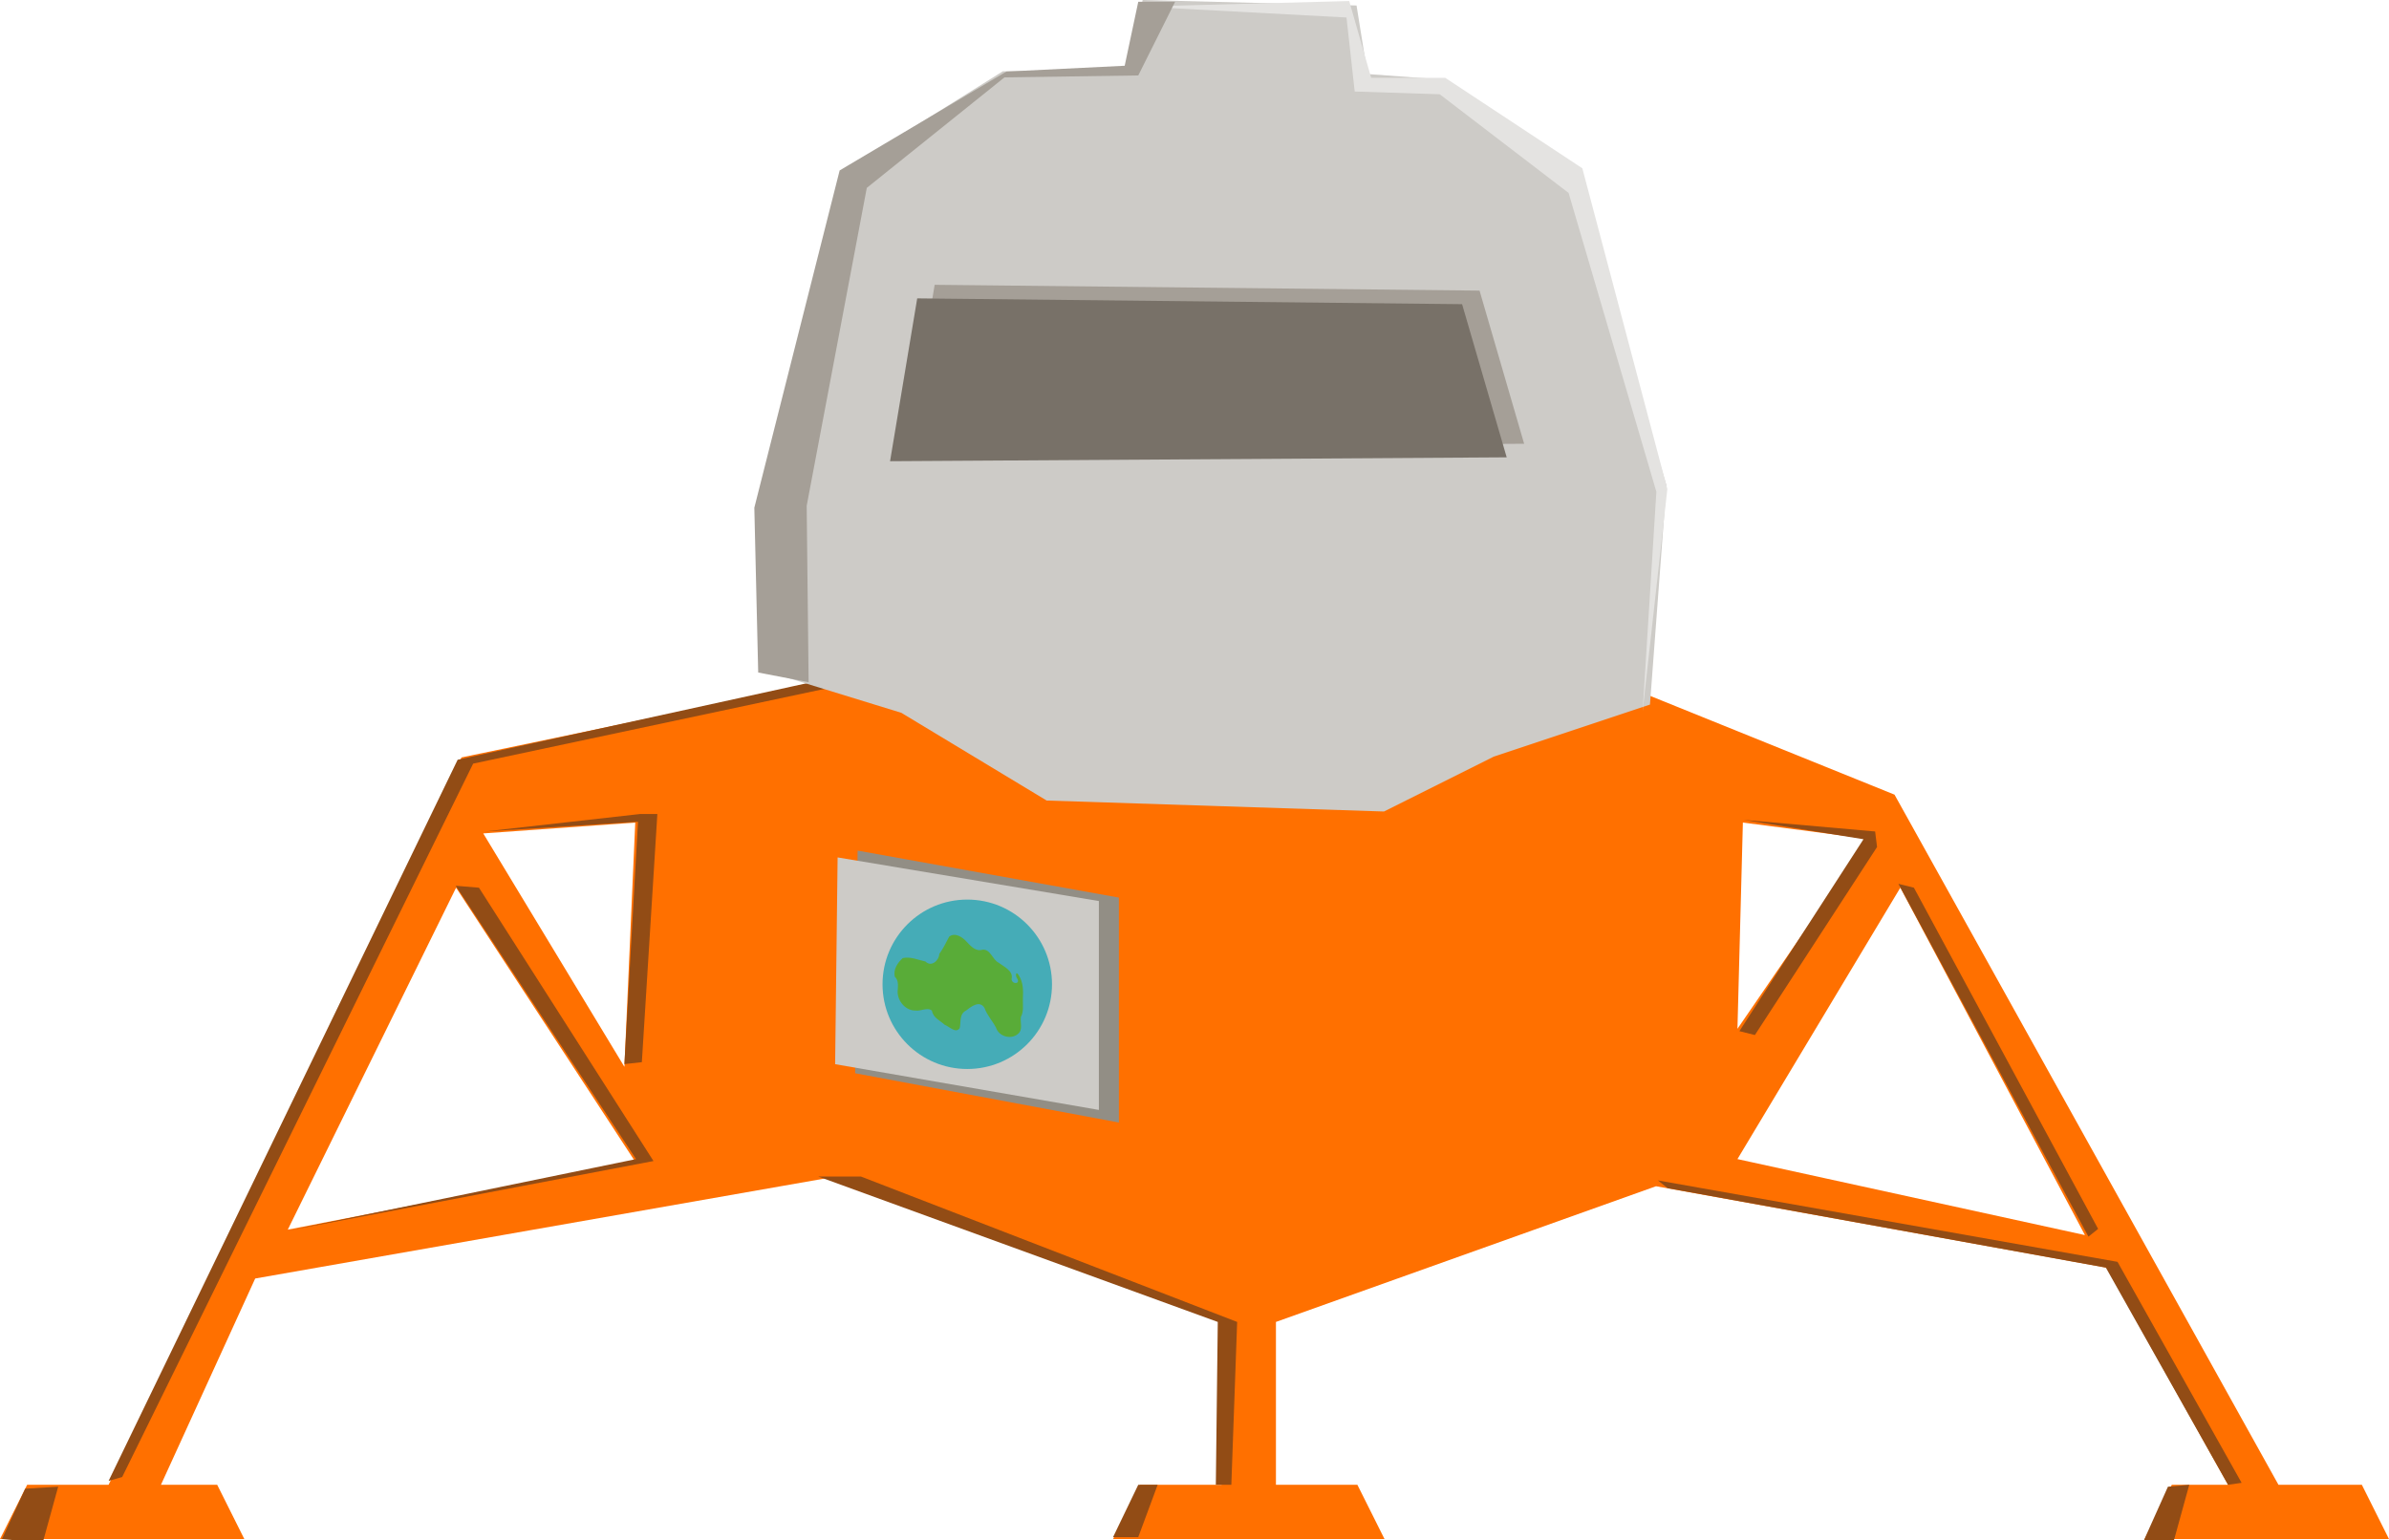
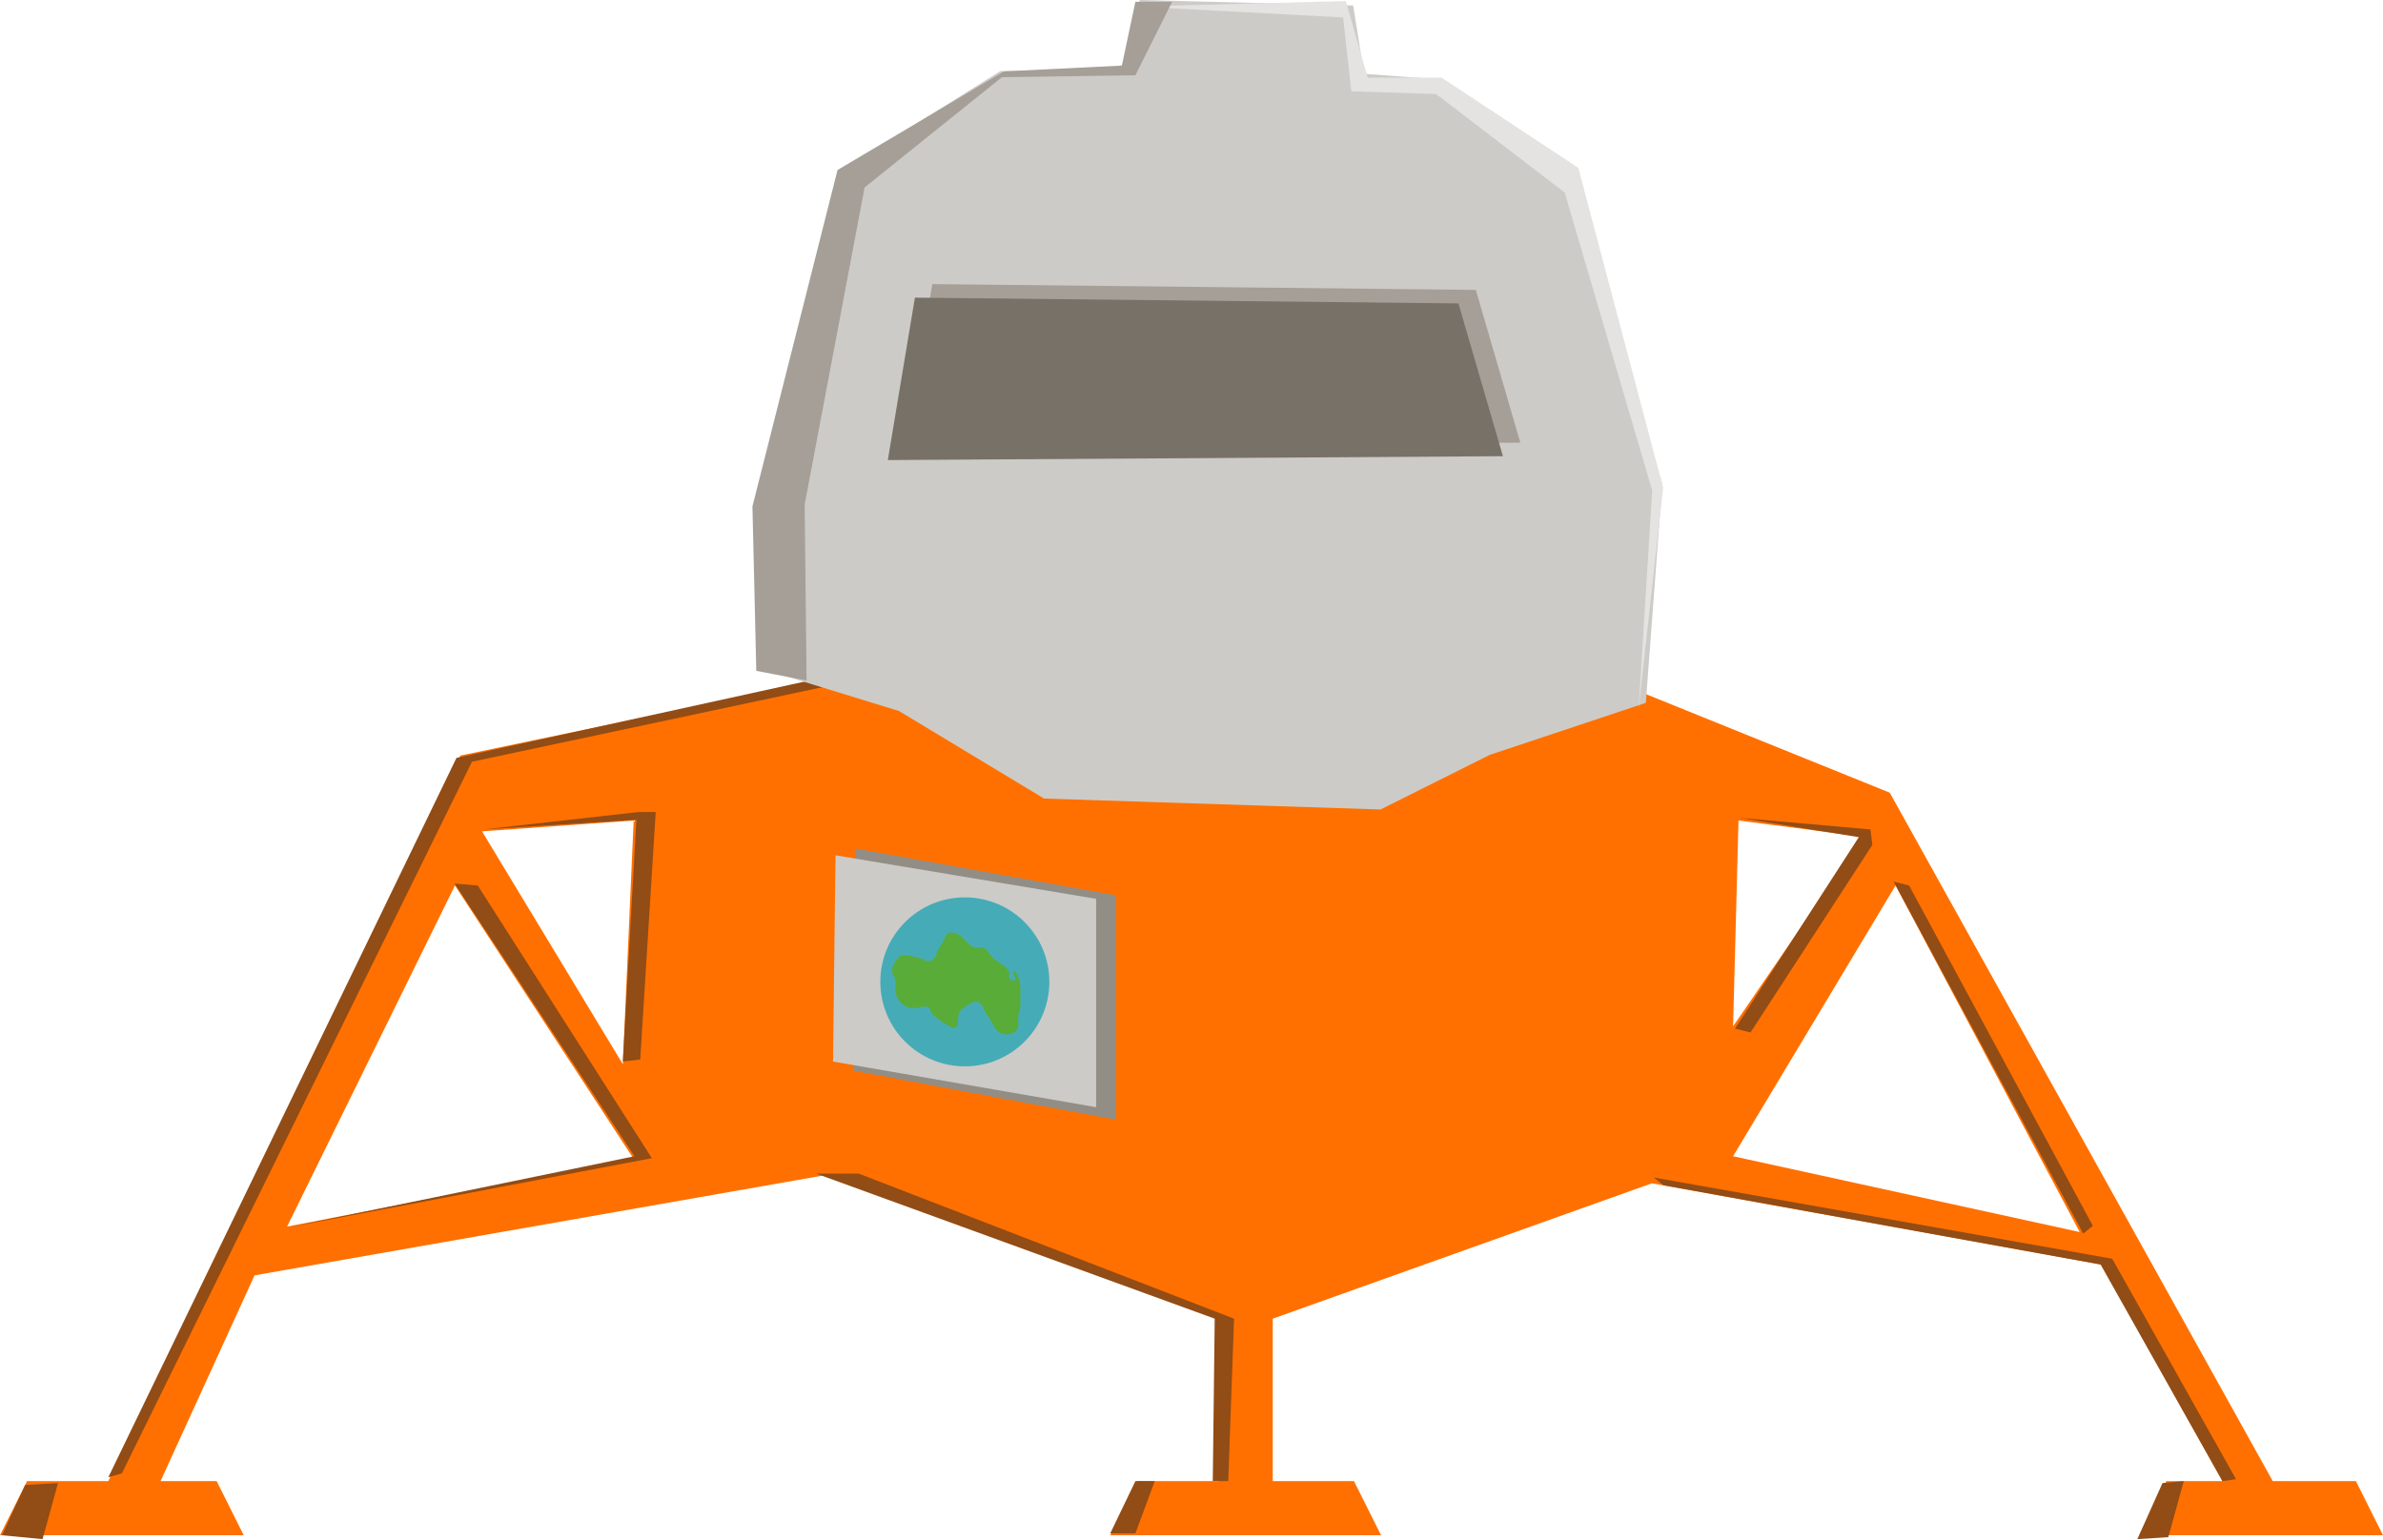
- <svg xmlns="http://www.w3.org/2000/svg" width="124.178mm" height="80.021mm" viewBox="0 0 440 283.541" id="svg2" version="1.1">
-   <defs id="defs4" />
-   <g id="layer1" transform="translate(-150,-378.8207)">
-     <g id="g5056">
-       <path id="path3349" d="M 301.428,504.506 235,518.361 l -65,134 -15,0 -5,10 45,0 -5,-10 -10.357,0 17.357,-38 L 302.424,595.846 375,622.361 l 0,30 -15,0 -5,10 50,0 -5,-10 -15,0 0,-30 70,-25 83,15 22.357,40 -10.357,0 -5,10 45,0 -5,-10 -15.357,0 -70.715,-127.143 -50.355,-20.357 -47.857,6.787 -47.143,-0.715 z M 267,530.361 l -2,45 -26,-43 z m 204,0 23,3 -24,35 z m -237,12 33.041,50.557 L 203,605.361 Z m 266,0 34,64 -64,-14 z" style="fill:#ff7000;fill-opacity:1;fill-rule:evenodd;stroke:none;stroke-width:1px;stroke-linecap:butt;stroke-linejoin:miter;stroke-opacity:1" />
-       <path id="path4930" d="m 150.357,662.361 7.5,0.714 2.857,-10.357 -6.071,0.357 z" style="fill:#924c15;fill-rule:evenodd;stroke:none;stroke-width:1px;stroke-linecap:butt;stroke-linejoin:miter;stroke-opacity:1;fill-opacity:1" />
-       <path id="path4934" d="m 233.929,542.004 4.286,0.357 32.143,50.357 -67.5,12.857 64.286,-13.214 z" style="fill:#924c15;fill-rule:evenodd;stroke:none;stroke-width:1px;stroke-linecap:butt;stroke-linejoin:miter;stroke-opacity:1;fill-opacity:1" />
-       <path id="path4936" d="m 239.286,532.004 28.571,-3.214 3.214,0 -2.857,45.714 -3.214,0.357 2.5,-44.643 z" style="fill:#924c15;fill-rule:evenodd;stroke:none;stroke-width:1px;stroke-linecap:butt;stroke-linejoin:miter;stroke-opacity:1;fill-opacity:1" />
-       <path id="path4938" d="m 300.714,595.576 7.857,0 69.286,26.786 -1.071,30 -2.857,0 0.357,-30 z" style="fill:#924c15;fill-opacity:1;fill-rule:evenodd;stroke:none;stroke-width:1px;stroke-linecap:butt;stroke-linejoin:miter;stroke-opacity:1" />
-       <path id="path4940" d="m 355,662.004 4.643,0 3.571,-9.643 -3.571,0 z" style="fill:#924c15;fill-rule:evenodd;stroke:none;stroke-width:1px;stroke-linecap:butt;stroke-linejoin:miter;stroke-opacity:1;fill-opacity:1" />
-       <path id="path4942" d="m 170,651.647 2.5,-0.714 64.643,-131.429 67.143,-14.286 -3.214,-1.071 -66.786,14.643 z" style="fill:#924c15;fill-rule:evenodd;stroke:none;stroke-width:1px;stroke-linecap:butt;stroke-linejoin:miter;stroke-opacity:1;fill-opacity:1" />
-       <path id="path4944" d="m 455.357,596.29 84.643,15 22.857,40.714 -2.5,0.357 -22.5,-40 -80.714,-14.643 z" style="fill:#924c15;fill-rule:evenodd;stroke:none;stroke-width:1px;stroke-linecap:butt;stroke-linejoin:miter;stroke-opacity:1;fill-opacity:1" />
-       <path id="path4946" d="m 534.643,606.647 1.786,-1.429 -33.929,-62.857 -2.857,-0.714 z" style="fill:#924c15;fill-rule:evenodd;stroke:none;stroke-width:1px;stroke-linecap:butt;stroke-linejoin:miter;stroke-opacity:1;fill-opacity:1" />
-       <path id="path4948" d="m 471.071,529.861 24.286,2.143 0.357,2.857 -22.5,34.643 -2.857,-0.714 22.857,-35.357 z" style="fill:#924c15;fill-rule:evenodd;stroke:none;stroke-width:1px;stroke-linecap:butt;stroke-linejoin:miter;stroke-opacity:1;fill-opacity:1" />
-       <path id="path4950" d="m 400.714,512.004 c 2.857,-0.357 48.214,-5.357 48.214,-5.357 l -0.714,-2.5 z" style="fill:#924c15;fill-rule:evenodd;stroke:none;stroke-width:1px;stroke-linecap:butt;stroke-linejoin:miter;stroke-opacity:1;fill-opacity:1" />
-       <path id="path5054" d="m 549.286,652.718 3.929,-0.357 -2.857,10.357 -5.714,0.357 z" style="fill:#924c15;fill-rule:evenodd;stroke:none;stroke-width:1px;stroke-linecap:butt;stroke-linejoin:miter;stroke-opacity:1;fill-opacity:1" />
-     </g>
-     <g id="g5070">
-       <path style="fill:#928e85;fill-opacity:1;fill-rule:evenodd;stroke:none;stroke-width:1px;stroke-linecap:butt;stroke-linejoin:miter;stroke-opacity:1" d="m 307.497,576.546 48.577,9.076 0,-41.438 -48.12,-8.655 z" id="path4167-5" />
-       <g transform="translate(-4.285714,8.571429)" id="g4203">
-         <path style="fill:#cdcbc7;fill-opacity:1;fill-rule:evenodd;stroke:none;stroke-width:1px;stroke-linecap:butt;stroke-linejoin:miter;stroke-opacity:1" d="m 308.097,566.303 48.577,8.429 0,-38.483 -48.12,-8.038 z" id="path4167" />
-         <circle style="fill:#45acb7;fill-opacity:1;stroke:none" id="path4169" cx="332.435" cy="551.585" r="15.606" />
-         <path style="fill:#59ac38;fill-opacity:1;fill-rule:evenodd;stroke:none;stroke-width:1px;stroke-linecap:butt;stroke-linejoin:miter;stroke-opacity:1" d="m 319.107,550.219 c -0.367,-1.33 0.497,-2.618 1.451,-3.464 1.43,-0.316 2.807,0.346 4.18,0.634 1.074,1.097 2.507,-0.202 2.541,-1.39 0.713,-1.001 1.261,-2.104 1.825,-3.193 1.095,-0.844 2.486,0.113 3.244,0.973 0.727,0.783 1.681,1.823 2.869,1.435 1.502,-0.163 1.831,1.823 2.995,2.397 0.965,0.726 2.745,1.516 2.387,2.956 -0.05,1.041 1.699,1.069 1.029,-0.046 -0.378,-0.436 -0.258,-1.531 0.285,-0.596 0.831,1.268 0.847,2.805 0.766,4.259 -0.046,1.174 0.203,2.382 -0.371,3.428 -0.157,1.039 0.438,2.367 -0.561,3.135 -1.287,1.093 -3.525,0.429 -4.023,-1.185 -0.65,-1.243 -1.653,-2.294 -2.122,-3.628 -0.876,-1.441 -2.415,-0.271 -3.325,0.447 -1.352,0.653 -0.986,2.121 -1.226,3.263 -0.736,1.096 -1.912,-0.29 -2.759,-0.585 -0.89,-0.819 -2.148,-1.294 -2.369,-2.618 -0.812,-0.691 -2.05,0.141 -3.048,-0.021 -1.976,0.024 -3.538,-2.065 -3.231,-3.961 0.045,-0.763 0.094,-1.685 -0.537,-2.24 z" id="path4171" />
-       </g>
-     </g>
-     <path style="fill:#cdcbc7;fill-opacity:1;fill-rule:evenodd;stroke:none;stroke-width:1px;stroke-linecap:butt;stroke-linejoin:miter;stroke-opacity:1" d="m 342.773,526.303 -26.769,-16.162 -26.264,-8.081 0,-30.81 15.152,-60.609 29.799,-18.688 22.728,0 3.03,-13.132 39.396,1.01 2.02,12.627 13.637,1.01 24.749,19.193 16.668,55.558 -3.03,40.406 -28.789,9.596 -20.203,10.102 z" id="path4177" />
-     <path style="fill:#e4e3e1;fill-rule:evenodd;stroke:none;stroke-width:1px;stroke-linecap:butt;stroke-linejoin:miter;stroke-opacity:1;fill-opacity:1" d="m 360.112,380.024 37.881,2.02 1.515,13.637 15.657,0.505 23.739,18.183 16.162,55.053 -2.525,40.406 4.546,-40.911 -15.657,-59.094 -25.254,-16.668 -13.637,0 -4.041,-14.142 z" id="path5092" />
-     <path style="fill:#a59f97;fill-rule:evenodd;stroke:none;stroke-width:1px;stroke-linecap:butt;stroke-linejoin:miter;stroke-opacity:1;fill-opacity:1" d="m 298.929,504.504 -0.357,-32.5 11.071,-58.571 L 335,393.076 l 24.643,-0.357 6.786,-13.571 -6.786,0 -2.5,11.786 -21.786,1.071 -30.714,18.214 -15.714,62.143 0.714,30.357 z" id="path5129" />
-     <path style="fill:#a59f97;fill-rule:evenodd;stroke:none;stroke-width:1px;stroke-linecap:butt;stroke-linejoin:miter;stroke-opacity:1;fill-opacity:1" d="m 317.143,461.29 5,-30 100.357,1.071 8.214,28.214 z" id="path5131" />
-     <path style="fill:#787168;fill-opacity:1;fill-rule:evenodd;stroke:none;stroke-width:1px;stroke-linecap:butt;stroke-linejoin:miter;stroke-opacity:1" d="m 313.929,463.79 5,-30 100.357,1.071 8.214,28.214 z" id="path5131-4" />
-   </g>
+ <svg xmlns="http://www.w3.org/2000/svg" version="1.1" width="124.178mm" height="80.223mm" viewBox="0 0 440 284.255">
+   <path style="fill:#ff7000" d="M 151.428,125.685 85,139.541 l -65,134 -15,0 -5,10 45,0 -5,-10 -10.357,0 L 47,235.541 152.424,217.025 225,243.541 l 0,30 -15,0 -5,10 50,0 -5,-10 -15,0 0,-30 70,-25 83,15 22.357,40 -10.357,0 -5,10 45,0 -5,-10 -15.357,0 -70.715,-127.143 -50.355,-20.357 -47.857,6.787 -47.143,-0.715 z M 117,151.541 l -2,45 -26,-43 z m 204,0 23,3 -24,35 z m -237,12 33.041,50.557 L 53,226.541 Z m 266,0 34,64 -64,-14 z" />
+   <path style="fill:#924c15" d="m 0.357,283.541 7.5,0.714 2.857,-10.357 -6.071,0.357 z" />
+   <path style="fill:#924c15" d="m 83.929,163.184 4.286,0.357 32.143,50.357 -67.5,12.857 64.286,-13.214 z" />
+   <path style="fill:#924c15" d="m 89.286,153.184 28.571,-3.214 3.214,0 -2.857,45.714 -3.214,0.357 2.5,-44.643 z" />
+   <path style="fill:#924c15" d="m 150.714,216.755 7.857,0 69.286,26.786 -1.071,30 -2.857,0 0.357,-30 z" />
+   <path style="fill:#924c15" d="m 205,283.184 4.643,0 3.571,-9.643 -3.571,0 z" />
+   <path style="fill:#924c15" d="m 20,272.826 2.5,-0.714 64.643,-131.429 67.143,-14.286 -3.214,-1.071 -66.786,14.643 z" />
+   <path style="fill:#924c15" d="m 305.357,217.469 84.643,15 22.857,40.714 -2.5,0.357 -22.5,-40 -80.714,-14.643 z" />
+   <path style="fill:#924c15" d="m 384.643,227.826 1.786,-1.429 -33.929,-62.857 -2.857,-0.714 z" />
+   <path style="fill:#924c15" d="m 321.071,151.041 24.286,2.143 0.357,2.857 -22.5,34.643 -2.857,-0.714 22.857,-35.357 z" />
+   <path style="fill:#924c15" d="m 250.714,133.184 c 2.857,-0.357 48.214,-5.357 48.214,-5.357 l -0.714,-2.5 z" />
+   <path style="fill:#924c15" d="m 399.286,273.898 3.929,-0.357 -2.857,10.357 -5.714,0.357 z" />
+   <path d="m 157.497,197.726 48.577,9.076 0,-41.438 -48.12,-8.655 z" style="fill:#928e85" />
+   <path style="fill:#cdcbc7" d="m 153.811,196.054 48.577,8.429 0,-38.483 -48.12,-8.038 z" />
+   <circle style="fill:#45acb7" cx="178.149" cy="181.336" r="15.606" />
+   <path style="fill:#59ac38" d="m 164.821,179.97 c -0.367,-1.33 0.497,-2.618 1.451,-3.464 1.43,-0.316 2.807,0.346 4.18,0.634 1.074,1.097 2.507,-0.202 2.541,-1.39 0.713,-1.001 1.261,-2.104 1.825,-3.193 1.095,-0.844 2.486,0.113 3.244,0.973 0.727,0.783 1.681,1.823 2.869,1.435 1.502,-0.163 1.831,1.823 2.995,2.397 0.965,0.726 2.745,1.516 2.387,2.956 -0.05,1.041 1.699,1.069 1.029,-0.046 -0.378,-0.436 -0.258,-1.531 0.285,-0.596 0.831,1.268 0.847,2.805 0.766,4.259 -0.046,1.174 0.203,2.382 -0.371,3.428 -0.157,1.039 0.438,2.367 -0.561,3.135 -1.287,1.093 -3.525,0.429 -4.023,-1.185 -0.65,-1.243 -1.653,-2.294 -2.122,-3.628 -0.876,-1.441 -2.415,-0.271 -3.325,0.447 -1.352,0.653 -0.986,2.121 -1.226,3.263 -0.736,1.096 -1.912,-0.29 -2.759,-0.585 -0.89,-0.819 -2.148,-1.294 -2.369,-2.618 -0.812,-0.691 -2.05,0.141 -3.048,-0.021 -1.976,0.024 -3.538,-2.065 -3.231,-3.961 0.045,-0.763 0.094,-1.685 -0.537,-2.24 z" />
+   <path style="fill:#cdcbc7" d="m 192.773,147.482 -26.769,-16.162 -26.264,-8.081 0,-30.81 15.152,-60.609 29.799,-18.688 22.728,0 L 210.451,0 l 39.396,1.01 2.02,12.627 13.637,1.01 24.749,19.193 16.668,55.558 -3.03,40.406 -28.789,9.596 -20.203,10.102 z" />
+   <path style="fill:#e4e3e1" d="m 210.112,1.203 37.881,2.02 1.515,13.637 15.657,0.505 23.739,18.183 16.162,55.053 -2.525,40.406 4.546,-40.911 L 291.429,31.003 266.175,14.335 l -13.637,0 -4.041,-14.142 z" />
+   <path style="fill:#a59f97" d="m 148.929,125.684 -0.357,-32.5 L 159.643,34.612 185,14.255 l 24.643,-0.357 6.786,-13.571 -6.786,0 -2.5,11.786 -21.786,1.071 -30.714,18.214 -15.714,62.143 0.714,30.357 z" />
+   <path style="fill:#a59f97" d="m 167.143,82.469 5,-30 100.357,1.071 8.214,28.214 z" />
+   <path style="fill:#787168" d="m 163.929,84.969 5,-30 100.357,1.071 8.214,28.214 z" />
</svg>
